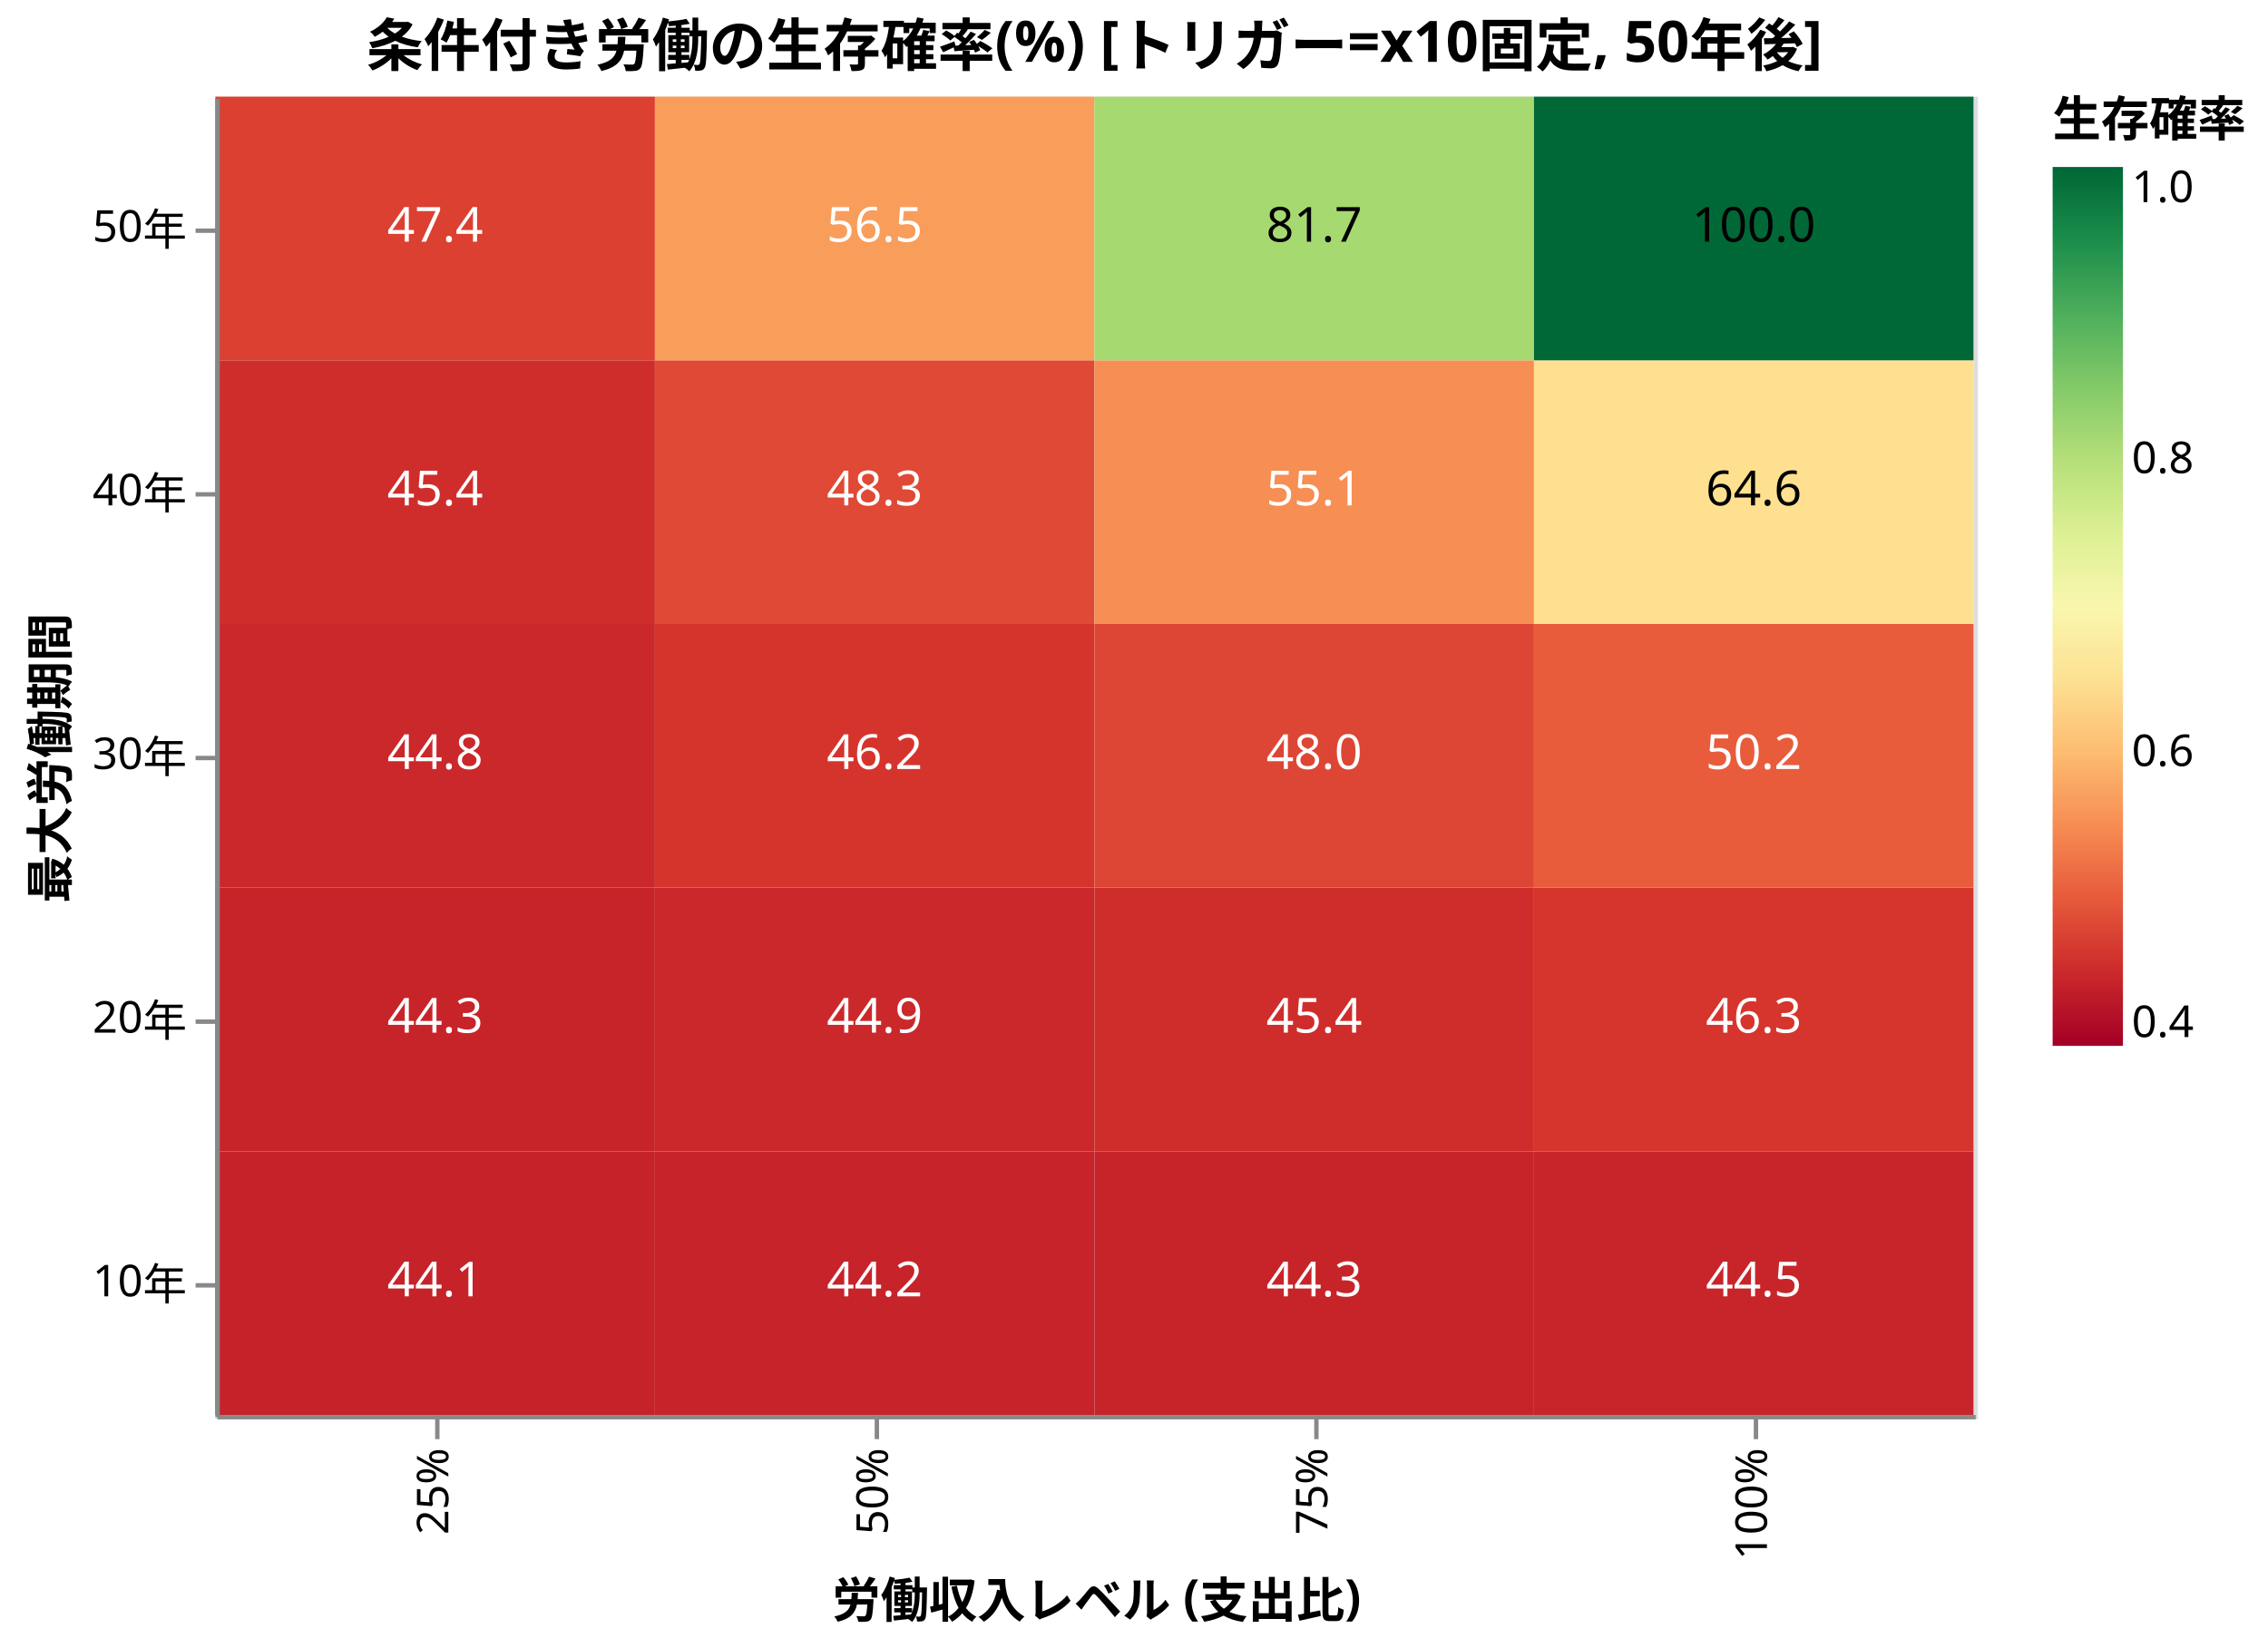
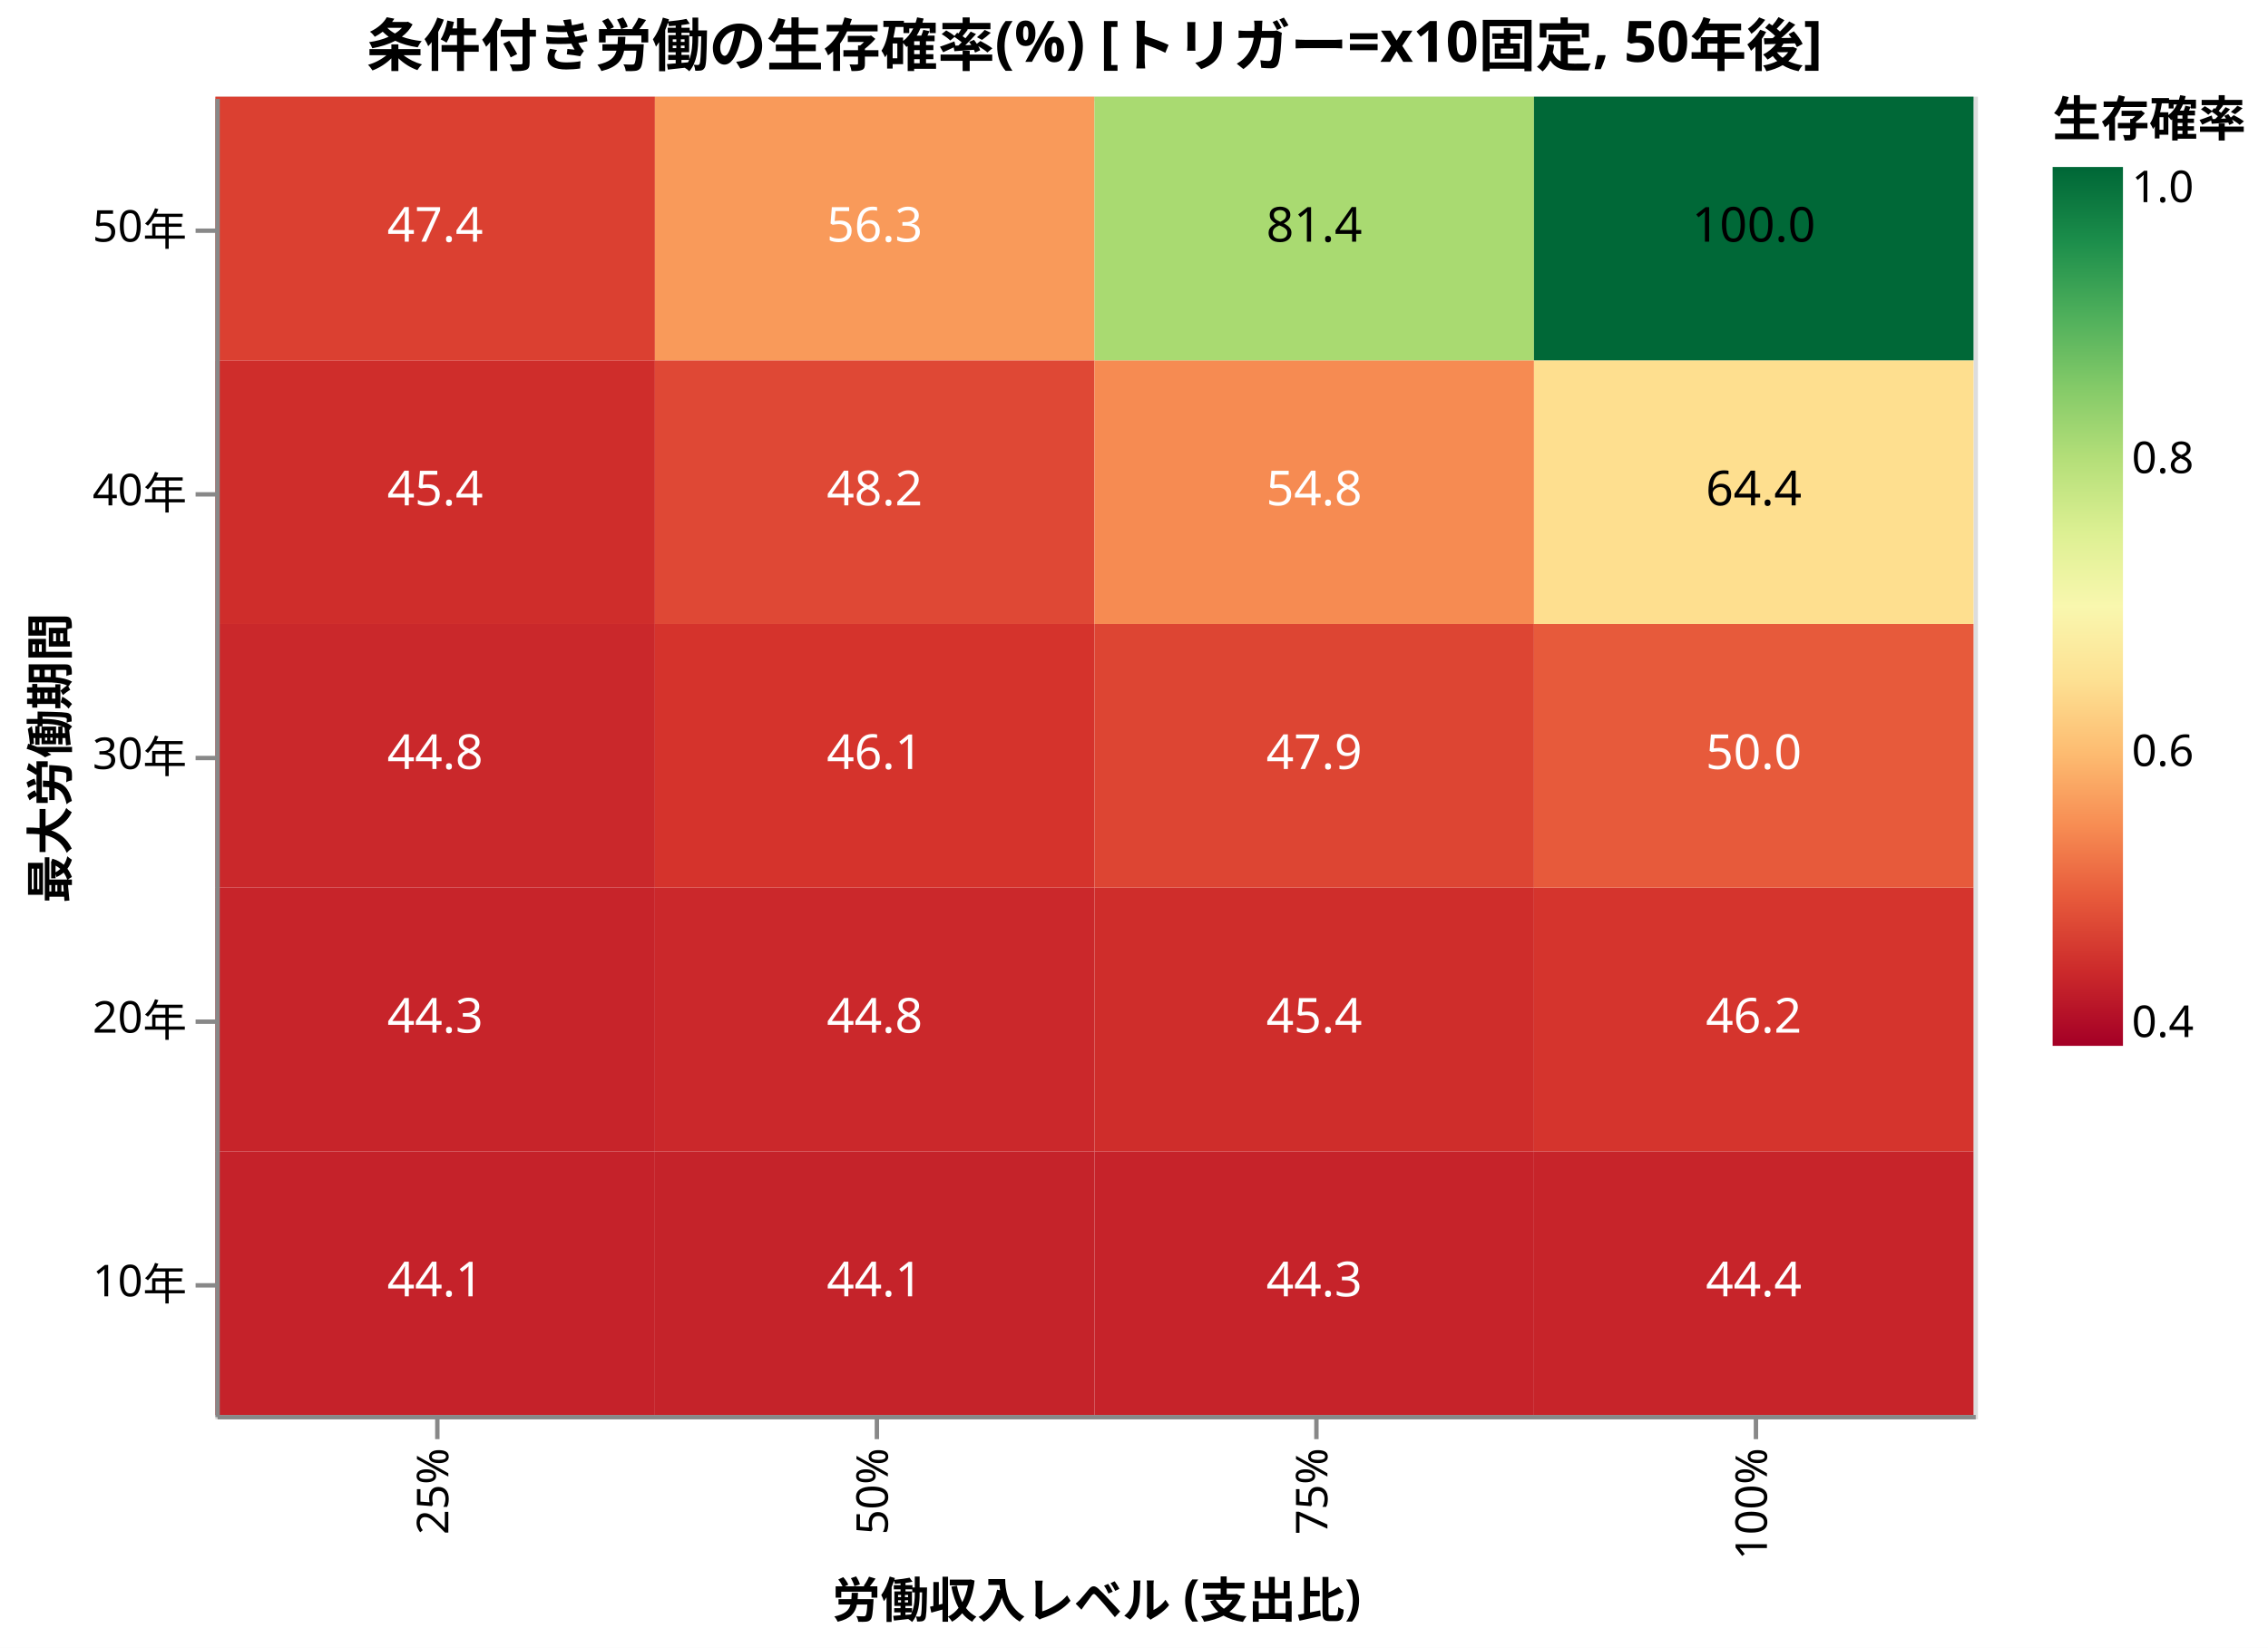
<svg xmlns="http://www.w3.org/2000/svg" version="1.1" class="marks" width="516" height="375" viewBox="0 0 516 375">
  <rect width="516" height="375" fill="white" />
  <g fill="none" stroke-miterlimit="10" transform="translate(49,22)">
    <g class="mark-group role-frame root" role="graphics-object" aria-roledescription="group mark container">
      <g transform="translate(0,0)">
        <path class="background" aria-hidden="true" d="M0.5,0.5h400v300h-400Z" stroke="#ddd" />
        <g>
          <g class="mark-rect role-mark layer_0_marks" role="graphics-object" aria-roledescription="rect mark container">
            <path aria-label="労働収入レベル (支出比): 25%; 最大労働期間: 10年; 生存確率: 0.4408" role="graphics-symbol" aria-roledescription="rect mark" d="M0,240h100v60h-100Z" fill="rgb(197, 34, 42)" />
-             <path aria-label="労働収入レベル (支出比): 50%; 最大労働期間: 10年; 生存確率: 0.4416" role="graphics-symbol" aria-roledescription="rect mark" d="M100,240h100v60h-100Z" fill="rgb(198, 35, 42)" />
-             <path aria-label="労働収入レベル (支出比): 75%; 最大労働期間: 10年; 生存確率: 0.4428" role="graphics-symbol" aria-roledescription="rect mark" d="M200,240h100v60h-100Z" fill="rgb(199, 36, 42)" />
-             <path aria-label="労働収入レベル (支出比): 100%; 最大労働期間: 10年; 生存確率: 0.4446" role="graphics-symbol" aria-roledescription="rect mark" d="M300,240h100v60h-100Z" fill="rgb(200, 37, 42)" />
+             <path aria-label="労働収入レベル (支出比): 50%; 最大労働期間: 10年; 生存確率: 0.4414" role="graphics-symbol" aria-roledescription="rect mark" d="M100,240h100v60h-100Z" fill="rgb(197, 35, 42)" />
+             <path aria-label="労働収入レベル (支出比): 75%; 最大労働期間: 10年; 生存確率: 0.4426" role="graphics-symbol" aria-roledescription="rect mark" d="M200,240h100v60h-100Z" fill="rgb(198, 35, 42)" />
+             <path aria-label="労働収入レベル (支出比): 100%; 最大労働期間: 10年; 生存確率: 0.4438" role="graphics-symbol" aria-roledescription="rect mark" d="M300,240h100v60h-100Z" fill="rgb(199, 36, 42)" />
            <path aria-label="労働収入レベル (支出比): 25%; 最大労働期間: 20年; 生存確率: 0.4432" role="graphics-symbol" aria-roledescription="rect mark" d="M0,180h100v60h-100Z" fill="rgb(199, 36, 42)" />
-             <path aria-label="労働収入レベル (支出比): 50%; 最大労働期間: 20年; 生存確率: 0.4486" role="graphics-symbol" aria-roledescription="rect mark" d="M100,180h100v60h-100Z" fill="rgb(203, 40, 43)" />
-             <path aria-label="労働収入レベル (支出比): 75%; 最大労働期間: 20年; 生存確率: 0.4542" role="graphics-symbol" aria-roledescription="rect mark" d="M200,180h100v60h-100Z" fill="rgb(207, 45, 43)" />
-             <path aria-label="労働収入レベル (支出比): 100%; 最大労働期間: 20年; 生存確率: 0.4632" role="graphics-symbol" aria-roledescription="rect mark" d="M300,180h100v60h-100Z" fill="rgb(214, 53, 45)" />
+             <path aria-label="労働収入レベル (支出比): 50%; 最大労働期間: 20年; 生存確率: 0.4482" role="graphics-symbol" aria-roledescription="rect mark" d="M100,180h100v60h-100Z" fill="rgb(203, 40, 43)" />
+             <path aria-label="労働収入レベル (支出比): 75%; 最大労働期間: 20年; 生存確率: 0.454" role="graphics-symbol" aria-roledescription="rect mark" d="M200,180h100v60h-100Z" fill="rgb(207, 45, 43)" />
+             <path aria-label="労働収入レベル (支出比): 100%; 最大労働期間: 20年; 生存確率: 0.4624" role="graphics-symbol" aria-roledescription="rect mark" d="M300,180h100v60h-100Z" fill="rgb(213, 52, 45)" />
            <path aria-label="労働収入レベル (支出比): 25%; 最大労働期間: 30年; 生存確率: 0.4478" role="graphics-symbol" aria-roledescription="rect mark" d="M0,120h100v60h-100Z" fill="rgb(202, 40, 43)" />
-             <path aria-label="労働収入レベル (支出比): 50%; 最大労働期間: 30年; 生存確率: 0.4616" role="graphics-symbol" aria-roledescription="rect mark" d="M100,120h100v60h-100Z" fill="rgb(213, 52, 45)" />
-             <path aria-label="労働収入レベル (支出比): 75%; 最大労働期間: 30年; 生存確率: 0.4796" role="graphics-symbol" aria-roledescription="rect mark" d="M200,120h100v60h-100Z" fill="rgb(221, 70, 52)" />
-             <path aria-label="労働収入レベル (支出比): 100%; 最大労働期間: 30年; 生存確率: 0.5016" role="graphics-symbol" aria-roledescription="rect mark" d="M300,120h100v60h-100Z" fill="rgb(232, 92, 60)" />
-             <path aria-label="労働収入レベル (支出比): 25%; 最大労働期間: 40年; 生存確率: 0.4538" role="graphics-symbol" aria-roledescription="rect mark" d="M0,60h100v60h-100Z" fill="rgb(207, 45, 43)" />
-             <path aria-label="労働収入レベル (支出比): 50%; 最大労働期間: 40年; 生存確率: 0.483" role="graphics-symbol" aria-roledescription="rect mark" d="M100,60h100v60h-100Z" fill="rgb(223, 73, 53)" />
-             <path aria-label="労働収入レベル (支出比): 75%; 最大労働期間: 40年; 生存確率: 0.5506" role="graphics-symbol" aria-roledescription="rect mark" d="M200,60h100v60h-100Z" fill="rgb(247, 142, 83)" />
-             <path aria-label="労働収入レベル (支出比): 100%; 最大労働期間: 40年; 生存確率: 0.646" role="graphics-symbol" aria-roledescription="rect mark" d="M300,60h100v60h-100Z" fill="rgb(254, 224, 144)" />
-             <path aria-label="労働収入レベル (支出比): 25%; 最大労働期間: 50年; 生存確率: 0.4742" role="graphics-symbol" aria-roledescription="rect mark" d="M0,0h100v60h-100Z" fill="rgb(219, 64, 49)" />
-             <path aria-label="労働収入レベル (支出比): 50%; 最大労働期間: 50年; 生存確率: 0.5652" role="graphics-symbol" aria-roledescription="rect mark" d="M100,0h100v60h-100Z" fill="rgb(249, 157, 91)" />
-             <path aria-label="労働収入レベル (支出比): 75%; 最大労働期間: 50年; 生存確率: 0.8174" role="graphics-symbol" aria-roledescription="rect mark" d="M200,0h100v60h-100Z" fill="rgb(166, 217, 111)" />
+             <path aria-label="労働収入レベル (支出比): 50%; 最大労働期間: 30年; 生存確率: 0.4612" role="graphics-symbol" aria-roledescription="rect mark" d="M100,120h100v60h-100Z" fill="rgb(213, 51, 44)" />
+             <path aria-label="労働収入レベル (支出比): 75%; 最大労働期間: 30年; 生存確率: 0.479" role="graphics-symbol" aria-roledescription="rect mark" d="M200,120h100v60h-100Z" fill="rgb(221, 69, 51)" />
+             <path aria-label="労働収入レベル (支出比): 100%; 最大労働期間: 30年; 生存確率: 0.5002" role="graphics-symbol" aria-roledescription="rect mark" d="M300,120h100v60h-100Z" fill="rgb(231, 90, 59)" />
+             <path aria-label="労働収入レベル (支出比): 25%; 最大労働期間: 40年; 生存確率: 0.454" role="graphics-symbol" aria-roledescription="rect mark" d="M0,60h100v60h-100Z" fill="rgb(207, 45, 43)" />
+             <path aria-label="労働収入レベル (支出比): 50%; 最大労働期間: 40年; 生存確率: 0.4824" role="graphics-symbol" aria-roledescription="rect mark" d="M100,60h100v60h-100Z" fill="rgb(223, 72, 53)" />
+             <path aria-label="労働収入レベル (支出比): 75%; 最大労働期間: 40年; 生存確率: 0.5478" role="graphics-symbol" aria-roledescription="rect mark" d="M200,60h100v60h-100Z" fill="rgb(246, 139, 82)" />
+             <path aria-label="労働収入レベル (支出比): 100%; 最大労働期間: 40年; 生存確率: 0.6444" role="graphics-symbol" aria-roledescription="rect mark" d="M300,60h100v60h-100Z" fill="rgb(254, 223, 143)" />
+             <path aria-label="労働収入レベル (支出比): 25%; 最大労働期間: 50年; 生存確率: 0.4738" role="graphics-symbol" aria-roledescription="rect mark" d="M0,0h100v60h-100Z" fill="rgb(219, 64, 49)" />
+             <path aria-label="労働収入レベル (支出比): 50%; 最大労働期間: 50年; 生存確率: 0.5626" role="graphics-symbol" aria-roledescription="rect mark" d="M100,0h100v60h-100Z" fill="rgb(249, 154, 90)" />
+             <path aria-label="労働収入レベル (支出比): 75%; 最大労働期間: 50年; 生存確率: 0.8136" role="graphics-symbol" aria-roledescription="rect mark" d="M200,0h100v60h-100Z" fill="rgb(169, 218, 113)" />
            <path aria-label="労働収入レベル (支出比): 100%; 最大労働期間: 50年; 生存確率: 1" role="graphics-symbol" aria-roledescription="rect mark" d="M300,0h100v60h-100Z" fill="rgb(0, 104, 55)" />
          </g>
          <g class="mark-text role-mark layer_1_marks" role="graphics-object" aria-roledescription="text mark container">
            <text aria-label="労働収入レベル (支出比): 25%; 最大労働期間: 10年; survival_rate_pct: 44.1" role="graphics-symbol" aria-roledescription="text mark" text-anchor="middle" transform="translate(50,273)" font-family="sans-serif" font-size="11px" fill="white">44.1</text>
-             <text aria-label="労働収入レベル (支出比): 50%; 最大労働期間: 10年; survival_rate_pct: 44.2" role="graphics-symbol" aria-roledescription="text mark" text-anchor="middle" transform="translate(150,273)" font-family="sans-serif" font-size="11px" fill="white">44.2</text>
+             <text aria-label="労働収入レベル (支出比): 50%; 最大労働期間: 10年; survival_rate_pct: 44.1" role="graphics-symbol" aria-roledescription="text mark" text-anchor="middle" transform="translate(150,273)" font-family="sans-serif" font-size="11px" fill="white">44.1</text>
            <text aria-label="労働収入レベル (支出比): 75%; 最大労働期間: 10年; survival_rate_pct: 44.3" role="graphics-symbol" aria-roledescription="text mark" text-anchor="middle" transform="translate(250,273)" font-family="sans-serif" font-size="11px" fill="white">44.3</text>
-             <text aria-label="労働収入レベル (支出比): 100%; 最大労働期間: 10年; survival_rate_pct: 44.5" role="graphics-symbol" aria-roledescription="text mark" text-anchor="middle" transform="translate(350,273)" font-family="sans-serif" font-size="11px" fill="white">44.5</text>
+             <text aria-label="労働収入レベル (支出比): 100%; 最大労働期間: 10年; survival_rate_pct: 44.4" role="graphics-symbol" aria-roledescription="text mark" text-anchor="middle" transform="translate(350,273)" font-family="sans-serif" font-size="11px" fill="white">44.4</text>
            <text aria-label="労働収入レベル (支出比): 25%; 最大労働期間: 20年; survival_rate_pct: 44.3" role="graphics-symbol" aria-roledescription="text mark" text-anchor="middle" transform="translate(50,213)" font-family="sans-serif" font-size="11px" fill="white">44.3</text>
-             <text aria-label="労働収入レベル (支出比): 50%; 最大労働期間: 20年; survival_rate_pct: 44.9" role="graphics-symbol" aria-roledescription="text mark" text-anchor="middle" transform="translate(150,213)" font-family="sans-serif" font-size="11px" fill="white">44.9</text>
+             <text aria-label="労働収入レベル (支出比): 50%; 最大労働期間: 20年; survival_rate_pct: 44.8" role="graphics-symbol" aria-roledescription="text mark" text-anchor="middle" transform="translate(150,213)" font-family="sans-serif" font-size="11px" fill="white">44.8</text>
            <text aria-label="労働収入レベル (支出比): 75%; 最大労働期間: 20年; survival_rate_pct: 45.4" role="graphics-symbol" aria-roledescription="text mark" text-anchor="middle" transform="translate(250,213)" font-family="sans-serif" font-size="11px" fill="white">45.4</text>
-             <text aria-label="労働収入レベル (支出比): 100%; 最大労働期間: 20年; survival_rate_pct: 46.3" role="graphics-symbol" aria-roledescription="text mark" text-anchor="middle" transform="translate(350,213)" font-family="sans-serif" font-size="11px" fill="white">46.3</text>
+             <text aria-label="労働収入レベル (支出比): 100%; 最大労働期間: 20年; survival_rate_pct: 46.2" role="graphics-symbol" aria-roledescription="text mark" text-anchor="middle" transform="translate(350,213)" font-family="sans-serif" font-size="11px" fill="white">46.2</text>
            <text aria-label="労働収入レベル (支出比): 25%; 最大労働期間: 30年; survival_rate_pct: 44.8" role="graphics-symbol" aria-roledescription="text mark" text-anchor="middle" transform="translate(50,153)" font-family="sans-serif" font-size="11px" fill="white">44.8</text>
-             <text aria-label="労働収入レベル (支出比): 50%; 最大労働期間: 30年; survival_rate_pct: 46.2" role="graphics-symbol" aria-roledescription="text mark" text-anchor="middle" transform="translate(150,153)" font-family="sans-serif" font-size="11px" fill="white">46.2</text>
-             <text aria-label="労働収入レベル (支出比): 75%; 最大労働期間: 30年; survival_rate_pct: 48.0" role="graphics-symbol" aria-roledescription="text mark" text-anchor="middle" transform="translate(250,153)" font-family="sans-serif" font-size="11px" fill="white">48.0</text>
-             <text aria-label="労働収入レベル (支出比): 100%; 最大労働期間: 30年; survival_rate_pct: 50.2" role="graphics-symbol" aria-roledescription="text mark" text-anchor="middle" transform="translate(350,153)" font-family="sans-serif" font-size="11px" fill="white">50.2</text>
+             <text aria-label="労働収入レベル (支出比): 50%; 最大労働期間: 30年; survival_rate_pct: 46.1" role="graphics-symbol" aria-roledescription="text mark" text-anchor="middle" transform="translate(150,153)" font-family="sans-serif" font-size="11px" fill="white">46.1</text>
+             <text aria-label="労働収入レベル (支出比): 75%; 最大労働期間: 30年; survival_rate_pct: 47.9" role="graphics-symbol" aria-roledescription="text mark" text-anchor="middle" transform="translate(250,153)" font-family="sans-serif" font-size="11px" fill="white">47.9</text>
+             <text aria-label="労働収入レベル (支出比): 100%; 最大労働期間: 30年; survival_rate_pct: 50.0" role="graphics-symbol" aria-roledescription="text mark" text-anchor="middle" transform="translate(350,153)" font-family="sans-serif" font-size="11px" fill="white">50.0</text>
            <text aria-label="労働収入レベル (支出比): 25%; 最大労働期間: 40年; survival_rate_pct: 45.4" role="graphics-symbol" aria-roledescription="text mark" text-anchor="middle" transform="translate(50,93)" font-family="sans-serif" font-size="11px" fill="white">45.4</text>
-             <text aria-label="労働収入レベル (支出比): 50%; 最大労働期間: 40年; survival_rate_pct: 48.3" role="graphics-symbol" aria-roledescription="text mark" text-anchor="middle" transform="translate(150,93)" font-family="sans-serif" font-size="11px" fill="white">48.3</text>
-             <text aria-label="労働収入レベル (支出比): 75%; 最大労働期間: 40年; survival_rate_pct: 55.1" role="graphics-symbol" aria-roledescription="text mark" text-anchor="middle" transform="translate(250,93)" font-family="sans-serif" font-size="11px" fill="white">55.1</text>
-             <text aria-label="労働収入レベル (支出比): 100%; 最大労働期間: 40年; survival_rate_pct: 64.6" role="graphics-symbol" aria-roledescription="text mark" text-anchor="middle" transform="translate(350,93)" font-family="sans-serif" font-size="11px" fill="black">64.6</text>
+             <text aria-label="労働収入レベル (支出比): 50%; 最大労働期間: 40年; survival_rate_pct: 48.2" role="graphics-symbol" aria-roledescription="text mark" text-anchor="middle" transform="translate(150,93)" font-family="sans-serif" font-size="11px" fill="white">48.2</text>
+             <text aria-label="労働収入レベル (支出比): 75%; 最大労働期間: 40年; survival_rate_pct: 54.8" role="graphics-symbol" aria-roledescription="text mark" text-anchor="middle" transform="translate(250,93)" font-family="sans-serif" font-size="11px" fill="white">54.8</text>
+             <text aria-label="労働収入レベル (支出比): 100%; 最大労働期間: 40年; survival_rate_pct: 64.4" role="graphics-symbol" aria-roledescription="text mark" text-anchor="middle" transform="translate(350,93)" font-family="sans-serif" font-size="11px" fill="black">64.4</text>
            <text aria-label="労働収入レベル (支出比): 25%; 最大労働期間: 50年; survival_rate_pct: 47.4" role="graphics-symbol" aria-roledescription="text mark" text-anchor="middle" transform="translate(50,33)" font-family="sans-serif" font-size="11px" fill="white">47.4</text>
-             <text aria-label="労働収入レベル (支出比): 50%; 最大労働期間: 50年; survival_rate_pct: 56.5" role="graphics-symbol" aria-roledescription="text mark" text-anchor="middle" transform="translate(150,33)" font-family="sans-serif" font-size="11px" fill="white">56.5</text>
-             <text aria-label="労働収入レベル (支出比): 75%; 最大労働期間: 50年; survival_rate_pct: 81.7" role="graphics-symbol" aria-roledescription="text mark" text-anchor="middle" transform="translate(250,33)" font-family="sans-serif" font-size="11px" fill="black">81.7</text>
+             <text aria-label="労働収入レベル (支出比): 50%; 最大労働期間: 50年; survival_rate_pct: 56.3" role="graphics-symbol" aria-roledescription="text mark" text-anchor="middle" transform="translate(150,33)" font-family="sans-serif" font-size="11px" fill="white">56.3</text>
+             <text aria-label="労働収入レベル (支出比): 75%; 最大労働期間: 50年; survival_rate_pct: 81.4" role="graphics-symbol" aria-roledescription="text mark" text-anchor="middle" transform="translate(250,33)" font-family="sans-serif" font-size="11px" fill="black">81.4</text>
            <text aria-label="労働収入レベル (支出比): 100%; 最大労働期間: 50年; survival_rate_pct: 100.0" role="graphics-symbol" aria-roledescription="text mark" text-anchor="middle" transform="translate(350,33)" font-family="sans-serif" font-size="11px" fill="black">100.0</text>
          </g>
          <g class="mark-group role-legend" role="graphics-symbol" aria-roledescription="legend" aria-label="Gradient legend titled '生存確率' for fill color with values from 0.4 to 1.0">
            <g transform="translate(418,0)">
              <path class="background" aria-hidden="true" d="M0,0h44v216h-44Z" pointer-events="none" />
              <g>
                <g class="mark-group role-legend-entry">
                  <g transform="translate(0,16)">
                    <path class="background" aria-hidden="true" d="M0,0h0v0h0Z" pointer-events="none" />
                    <g>
                      <g class="mark-rect role-legend-gradient" pointer-events="none">
                        <path d="M0,0h16v200h-16Z" fill="url(#gradient_2)" stroke="#ddd" stroke-width="0" opacity="1" />
                      </g>
                      <g class="mark-text role-legend-label" pointer-events="none">
                        <text text-anchor="start" transform="translate(18,198)" font-family="sans-serif" font-size="10px" fill="#000" opacity="1">0.4</text>
                        <text text-anchor="start" transform="translate(18,136.3333)" font-family="sans-serif" font-size="10px" fill="#000" opacity="1">0.6</text>
                        <text text-anchor="start" transform="translate(18,69.66667)" font-family="sans-serif" font-size="10px" fill="#000" opacity="1">0.8</text>
                        <text text-anchor="start" transform="translate(18,8)" font-family="sans-serif" font-size="10px" fill="#000" opacity="1">1.0</text>
                      </g>
                    </g>
                    <path class="foreground" aria-hidden="true" d="" pointer-events="none" display="none" />
                  </g>
                </g>
                <g class="mark-text role-legend-title" pointer-events="none">
                  <text text-anchor="start" transform="translate(0,9)" font-family="sans-serif" font-size="11px" font-weight="bold" fill="#000" opacity="1">生存確率</text>
                </g>
              </g>
              <path class="foreground" aria-hidden="true" d="" pointer-events="none" display="none" />
            </g>
          </g>
          <g class="mark-group role-title">
            <g transform="translate(200,-17)">
              <path class="background" aria-hidden="true" d="M0,0h0v0h0Z" pointer-events="none" />
              <g>
                <g class="mark-text role-title-text" role="graphics-symbol" aria-roledescription="title" aria-label="Title text '条件付き労働の生存確率(%) [トリガー=x10固定, 50年後]'" pointer-events="none">
                  <text text-anchor="middle" transform="translate(0,10)" font-family="sans-serif" font-size="13px" font-weight="bold" fill="#000" opacity="1">条件付き労働の生存確率(%) [トリガー=x10固定, 50年後]</text>
                </g>
              </g>
              <path class="foreground" aria-hidden="true" d="" pointer-events="none" display="none" />
            </g>
          </g>
          <g class="mark-group role-axis" role="graphics-symbol" aria-roledescription="axis" aria-label="X-axis titled '労働収入レベル (支出比)' for a discrete scale with 4 values: 25%, 50%, 75%, 100%">
            <g transform="translate(0.5,300.5)">
              <path class="background" aria-hidden="true" d="M0,0h0v0h0Z" pointer-events="none" />
              <g>
                <g class="mark-rule role-axis-tick" pointer-events="none">
                  <line transform="translate(50,0)" x2="0" y2="5" stroke="#888" stroke-width="1" opacity="1" />
                  <line transform="translate(150,0)" x2="0" y2="5" stroke="#888" stroke-width="1" opacity="1" />
                  <line transform="translate(250,0)" x2="0" y2="5" stroke="#888" stroke-width="1" opacity="1" />
                  <line transform="translate(350,0)" x2="0" y2="5" stroke="#888" stroke-width="1" opacity="1" />
                </g>
                <g class="mark-text role-axis-label" pointer-events="none">
                  <text text-anchor="end" transform="translate(49.5,7) rotate(270) translate(0,3)" font-family="sans-serif" font-size="10px" fill="#000" opacity="1">25%</text>
                  <text text-anchor="end" transform="translate(149.5,7) rotate(270) translate(0,3)" font-family="sans-serif" font-size="10px" fill="#000" opacity="1">50%</text>
                  <text text-anchor="end" transform="translate(249.5,7) rotate(270) translate(0,3)" font-family="sans-serif" font-size="10px" fill="#000" opacity="1">75%</text>
                  <text text-anchor="end" transform="translate(349.5,7) rotate(270) translate(0,3)" font-family="sans-serif" font-size="10px" fill="#000" opacity="1">100%</text>
                </g>
                <g class="mark-rule role-axis-domain" pointer-events="none">
                  <line transform="translate(0,0)" x2="400" y2="0" stroke="#888" stroke-width="1" opacity="1" />
                </g>
                <g class="mark-text role-axis-title" pointer-events="none">
                  <text text-anchor="middle" transform="translate(200,45.57617)" font-family="sans-serif" font-size="11px" font-weight="bold" fill="#000" opacity="1">労働収入レベル (支出比)</text>
                </g>
              </g>
              <path class="foreground" aria-hidden="true" d="" pointer-events="none" display="none" />
            </g>
          </g>
          <g class="mark-group role-axis" role="graphics-symbol" aria-roledescription="axis" aria-label="Y-axis titled '最大労働期間' for a discrete scale with 5 values: 50年, 40年, 30年, 20年, 10年">
            <g transform="translate(0.5,0.5)">
              <path class="background" aria-hidden="true" d="M0,0h0v0h0Z" pointer-events="none" />
              <g>
                <g class="mark-rule role-axis-tick" pointer-events="none">
                  <line transform="translate(0,30)" x2="-5" y2="0" stroke="#888" stroke-width="1" opacity="1" />
                  <line transform="translate(0,90)" x2="-5" y2="0" stroke="#888" stroke-width="1" opacity="1" />
                  <line transform="translate(0,150)" x2="-5" y2="0" stroke="#888" stroke-width="1" opacity="1" />
                  <line transform="translate(0,210)" x2="-5" y2="0" stroke="#888" stroke-width="1" opacity="1" />
                  <line transform="translate(0,270)" x2="-5" y2="0" stroke="#888" stroke-width="1" opacity="1" />
                </g>
                <g class="mark-text role-axis-label" pointer-events="none">
                  <text text-anchor="end" transform="translate(-7,32.5)" font-family="sans-serif" font-size="10px" fill="#000" opacity="1">50年</text>
                  <text text-anchor="end" transform="translate(-7,92.5)" font-family="sans-serif" font-size="10px" fill="#000" opacity="1">40年</text>
                  <text text-anchor="end" transform="translate(-7,152.5)" font-family="sans-serif" font-size="10px" fill="#000" opacity="1">30年</text>
                  <text text-anchor="end" transform="translate(-7,212.5)" font-family="sans-serif" font-size="10px" fill="#000" opacity="1">20年</text>
                  <text text-anchor="end" transform="translate(-7,272.5)" font-family="sans-serif" font-size="10px" fill="#000" opacity="1">10年</text>
                </g>
                <g class="mark-rule role-axis-domain" pointer-events="none">
                  <line transform="translate(0,0)" x2="0" y2="300" stroke="#888" stroke-width="1" opacity="1" />
                </g>
                <g class="mark-text role-axis-title" pointer-events="none">
                  <text text-anchor="middle" transform="translate(-32.12305,150) rotate(-90) translate(0,-2)" font-family="sans-serif" font-size="11px" font-weight="bold" fill="#000" opacity="1">最大労働期間</text>
                </g>
              </g>
              <path class="foreground" aria-hidden="true" d="" pointer-events="none" display="none" />
            </g>
          </g>
        </g>
        <path class="foreground" aria-hidden="true" d="" display="none" />
      </g>
    </g>
  </g>
  <defs>
    <linearGradient id="gradient_2" x1="0" x2="0" y1="1" y2="0">
      <stop offset="0" stop-color="rgb(165, 0, 38)" />
      <stop offset="0.083" stop-color="rgb(204, 42, 43)" />
      <stop offset="0.167" stop-color="rgb(231, 90, 59)" />
      <stop offset="0.25" stop-color="rgb(247, 141, 83)" />
      <stop offset="0.333" stop-color="rgb(253, 188, 113)" />
      <stop offset="0.417" stop-color="rgb(253, 225, 147)" />
      <stop offset="0.5" stop-color="rgb(249, 247, 174)" />
      <stop offset="0.583" stop-color="rgb(221, 240, 147)" />
      <stop offset="0.667" stop-color="rgb(181, 223, 121)" />
      <stop offset="0.75" stop-color="rgb(132, 202, 104)" />
      <stop offset="0.833" stop-color="rgb(78, 175, 91)" />
      <stop offset="0.917" stop-color="rgb(28, 142, 75)" />
      <stop offset="1" stop-color="rgb(0, 104, 55)" />
    </linearGradient>
  </defs>
</svg>
